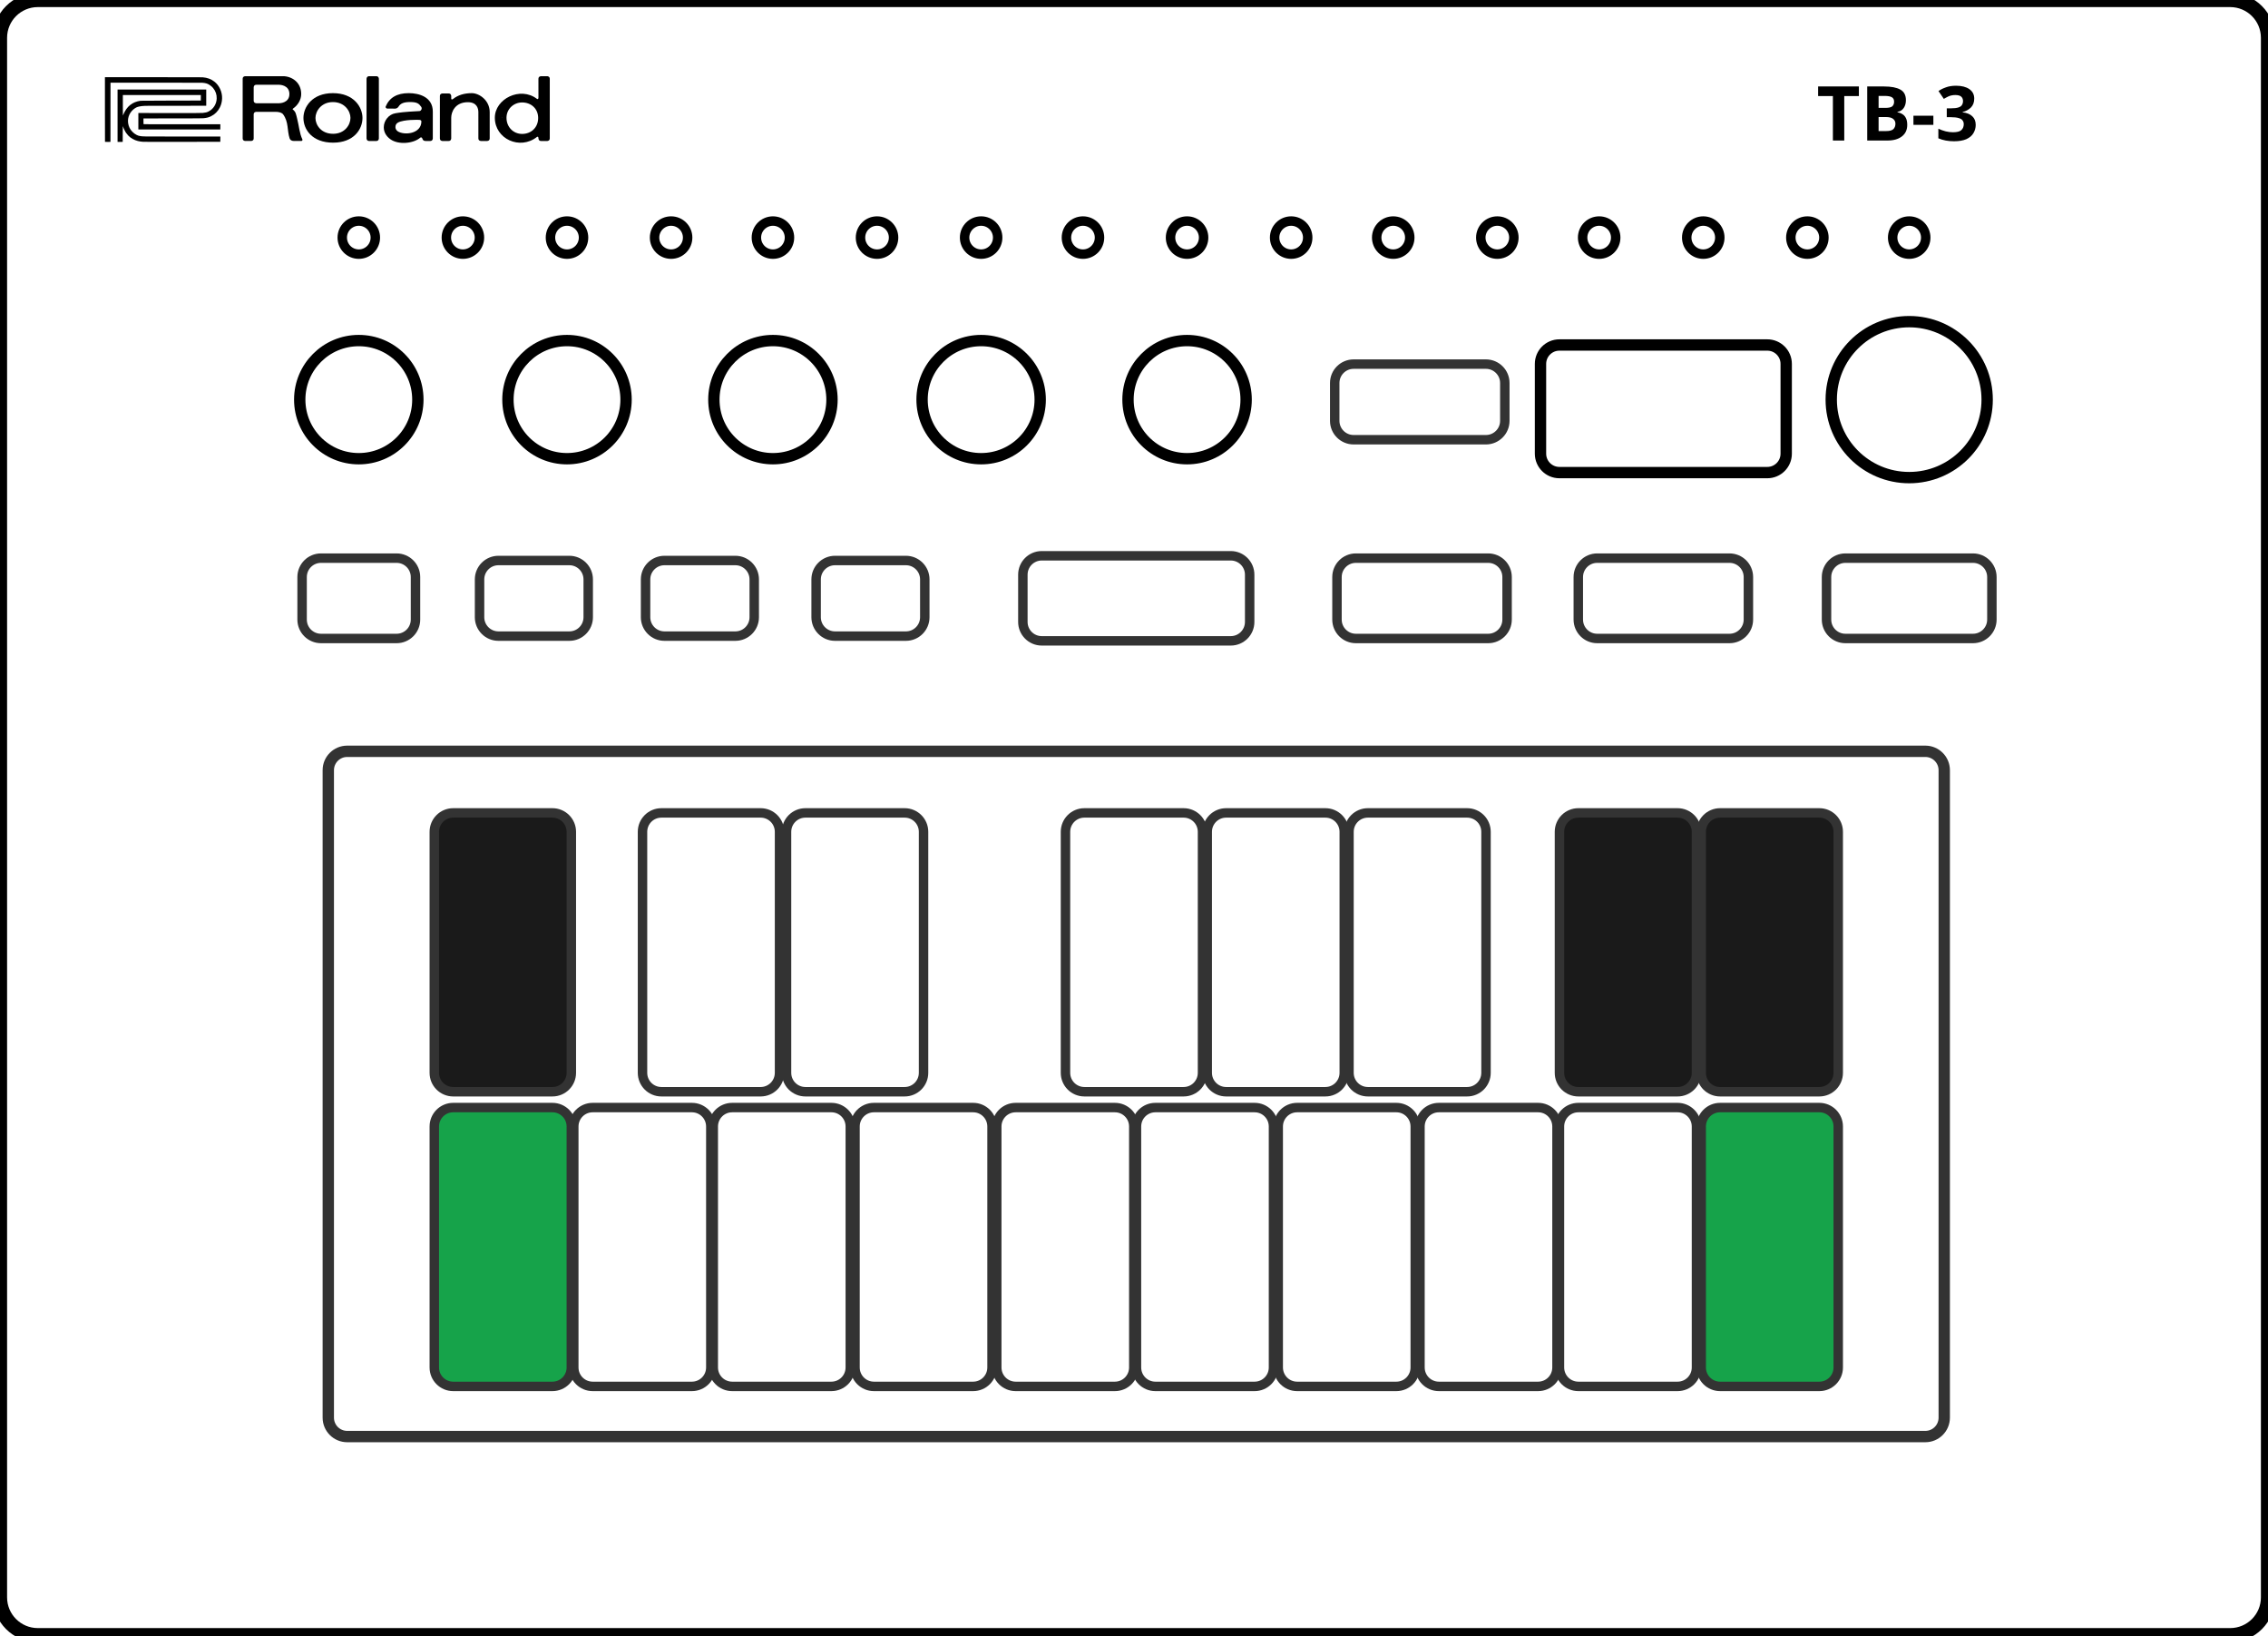
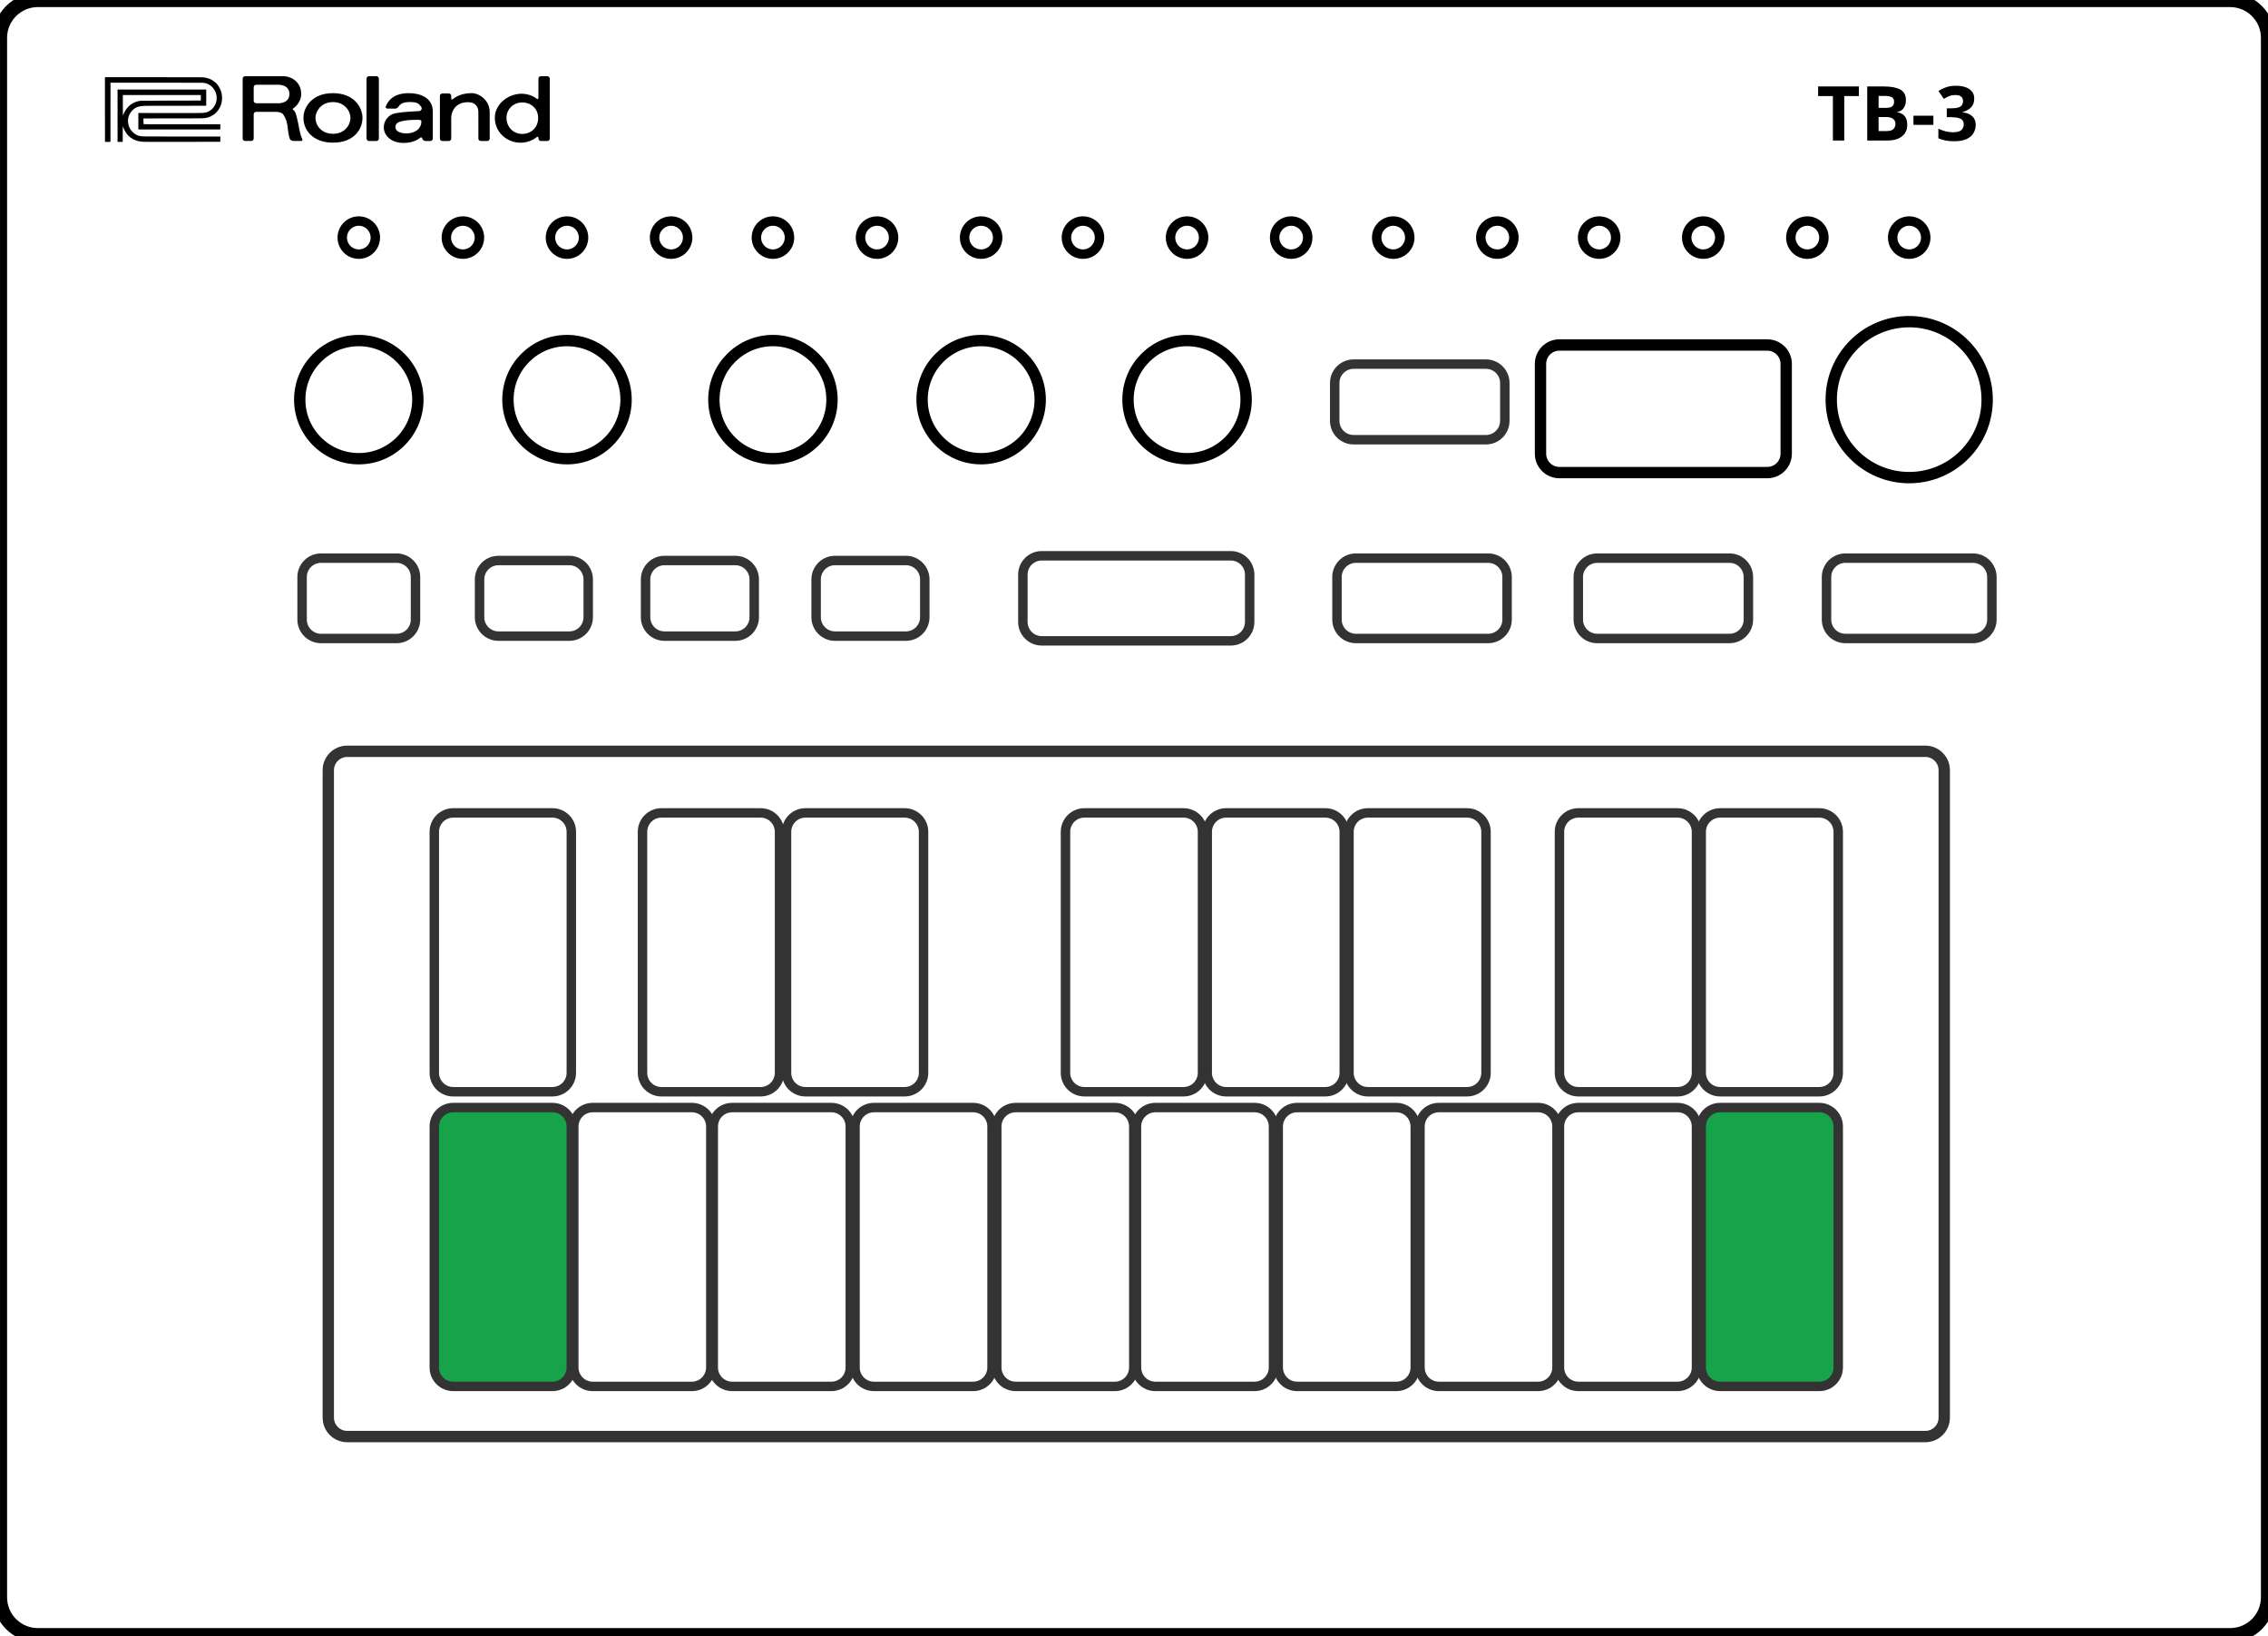
<svg xmlns="http://www.w3.org/2000/svg" baseProfile="full" height="173.0mm" version="1.1" viewBox="0 0 240.0 173.0" width="240.0mm">
  <defs />
  <rect fill="none" height="173.0" rx="4" stroke="#000000" stroke-width="1.5" width="240.0" x="0" y="0" />
  <rect fill="none" height="72.5" rx="2.0" stroke="#333333" stroke-width="1.2" width="171.0" x="34.74" y="79.487" />
  <circle cx="37.968" cy="25.137" fill="none" r="1.75" stroke="#000000" stroke-width="1.0" />
  <circle cx="48.984" cy="25.137" fill="none" r="1.75" stroke="#000000" stroke-width="1.0" />
  <circle cx="60.0" cy="25.137" fill="none" r="1.75" stroke="#000000" stroke-width="1.0" />
  <circle cx="71.016" cy="25.137" fill="none" r="1.75" stroke="#000000" stroke-width="1.0" />
  <circle cx="81.792" cy="25.137" fill="none" r="1.75" stroke="#000000" stroke-width="1.0" />
  <circle cx="92.808" cy="25.137" fill="none" r="1.75" stroke="#000000" stroke-width="1.0" />
  <circle cx="103.824" cy="25.137" fill="none" r="1.75" stroke="#000000" stroke-width="1.0" />
  <circle cx="114.6" cy="25.137" fill="none" r="1.75" stroke="#000000" stroke-width="1.0" />
  <circle cx="125.616" cy="25.137" fill="none" r="1.75" stroke="#000000" stroke-width="1.0" />
  <circle cx="136.632" cy="25.137" fill="none" r="1.75" stroke="#000000" stroke-width="1.0" />
  <circle cx="147.432" cy="25.137" fill="none" r="1.75" stroke="#000000" stroke-width="1.0" />
  <circle cx="158.448" cy="25.137" fill="none" r="1.75" stroke="#000000" stroke-width="1.0" />
  <circle cx="169.224" cy="25.137" fill="none" r="1.75" stroke="#000000" stroke-width="1.0" />
  <circle cx="180.24" cy="25.137" fill="none" r="1.75" stroke="#000000" stroke-width="1.0" />
  <circle cx="191.256" cy="25.137" fill="none" r="1.75" stroke="#000000" stroke-width="1.0" />
  <circle cx="202.032" cy="25.137" fill="none" r="1.75" stroke="#000000" stroke-width="1.0" />
  <circle cx="37.968" cy="42.281" fill="none" r="6.25" stroke="#000000" stroke-width="1.2" />
  <circle cx="60.0" cy="42.281" fill="none" r="6.25" stroke="#000000" stroke-width="1.2" />
  <circle cx="81.792" cy="42.281" fill="none" r="6.25" stroke="#000000" stroke-width="1.2" />
  <circle cx="103.824" cy="42.281" fill="none" r="6.25" stroke="#000000" stroke-width="1.2" />
  <circle cx="125.616" cy="42.281" fill="none" r="6.25" stroke="#000000" stroke-width="1.2" />
  <rect fill="none" height="8.0" rx="2.0" stroke="#333333" stroke-width="1.0" width="18.0" x="141.24" y="38.523" />
  <rect fill="none" height="13.5" rx="2.0" stroke="#000000" stroke-width="1.2" width="26.0" x="163.016" y="36.5" />
  <circle cx="202.032" cy="42.281" fill="none" r="8.25" stroke="#000000" stroke-width="1.2" />
  <rect fill="none" height="8.5" rx="2.0" stroke="#333333" stroke-width="1.0" width="12.0" x="31.968" y="59.051" />
  <rect fill="none" height="8.0" rx="2.0" stroke="#333333" stroke-width="1.0" width="11.5" x="50.746" y="59.301" />
  <rect fill="none" height="8.0" rx="2.0" stroke="#333333" stroke-width="1.0" width="11.5" x="68.314" y="59.301" />
  <rect fill="none" height="8.0" rx="2.0" stroke="#333333" stroke-width="1.0" width="11.5" x="86.362" y="59.301" />
  <rect fill="none" height="9.0" rx="2.0" stroke="#333333" stroke-width="1.0" width="24.0" x="108.24" y="58.801" />
  <rect fill="none" height="8.5" rx="2.0" stroke="#333333" stroke-width="1.0" width="18.0" x="141.48" y="59.051" />
  <rect fill="none" height="8.5" rx="2.0" stroke="#333333" stroke-width="1.0" width="18.0" x="167.016" y="59.051" />
  <rect fill="none" height="8.5" rx="2.0" stroke="#333333" stroke-width="1.0" width="17.5" x="193.282" y="59.051" />
-   <rect fill="#1a1a1a" height="29.5" rx="2.0" stroke="#333333" stroke-width="1.0" width="14.5" x="45.958" y="86.005" />
+   <rect fill="none" height="29.5" rx="2.0" stroke="#333333" stroke-width="1.0" width="14.5" x="45.958" y="86.005" />
  <rect fill="none" height="29.5" rx="2.0" stroke="#333333" stroke-width="1.0" width="14.5" x="67.99" y="86.005" />
  <rect fill="none" height="29.5" rx="2.0" stroke="#333333" stroke-width="1.0" width="14.5" x="83.23" y="86.005" />
  <rect fill="none" height="29.5" rx="2.0" stroke="#333333" stroke-width="1.0" width="14.5" x="112.75" y="86.005" />
  <rect fill="none" height="29.5" rx="2.0" stroke="#333333" stroke-width="1.0" width="14.5" x="127.75" y="86.005" />
  <rect fill="none" height="29.5" rx="2.0" stroke="#333333" stroke-width="1.0" width="14.5" x="142.75" y="86.005" />
-   <rect fill="#1a1a1a" height="29.5" rx="2.0" stroke="#333333" stroke-width="1.0" width="14.5" x="165.022" y="86.005" />
-   <rect fill="#1a1a1a" height="29.5" rx="2.0" stroke="#333333" stroke-width="1.0" width="14.5" x="180.022" y="86.005" />
+   <rect fill="none" height="29.5" rx="2.0" stroke="#333333" stroke-width="1.0" width="14.5" x="165.022" y="86.005" />
+   <rect fill="none" height="29.5" rx="2.0" stroke="#333333" stroke-width="1.0" width="14.5" x="180.022" y="86.005" />
  <rect fill="#16a34a" height="29.5" rx="2.0" stroke="#333333" stroke-width="1.0" width="14.5" x="45.958" y="117.18" />
  <rect fill="none" height="29.5" rx="2.0" stroke="#333333" stroke-width="1.0" width="14.5" x="60.718" y="117.18" />
  <rect fill="none" height="29.5" rx="2.0" stroke="#333333" stroke-width="1.0" width="14.5" x="75.478" y="117.18" />
  <rect fill="none" height="29.5" rx="2.0" stroke="#333333" stroke-width="1.0" width="14.5" x="90.478" y="117.18" />
  <rect fill="none" height="29.5" rx="2.0" stroke="#333333" stroke-width="1.0" width="14.5" x="105.478" y="117.18" />
  <rect fill="none" height="29.5" rx="2.0" stroke="#333333" stroke-width="1.0" width="14.5" x="120.262" y="117.18" />
  <rect fill="none" height="29.5" rx="2.0" stroke="#333333" stroke-width="1.0" width="14.5" x="135.262" y="117.18" />
  <rect fill="none" height="29.5" rx="2.0" stroke="#333333" stroke-width="1.0" width="14.5" x="150.262" y="117.18" />
  <rect fill="none" height="29.5" rx="2.0" stroke="#333333" stroke-width="1.0" width="14.5" x="165.022" y="117.18" />
  <rect fill="#16a34a" height="29.5" rx="2.0" stroke="#333333" stroke-width="1.0" width="14.5" x="180.022" y="117.18" />
  <path d="M 219.76 663.25 L 219.50 747.50 L 164.00 748.03 L 164.00 184.00 L 1119.00 184.00 L 1119.00 357.78 L 1115.26 358.48 C1113.20,358.87 966.16,359.08 788.51,358.96 L 785.10 358.95 C482.49,358.74 455.32,358.72 428.52,361.90 C425.77,362.22 423.03,362.58 420.00,362.98 C387.46,367.22 370.22,372.80 351.89,385.00 C297.53,421.19 269.38,481.30 277.54,543.70 C282.38,580.61 297.92,612.67 323.50,638.53 C338.92,654.11 352.77,664.32 370.81,673.40 C383.96,680.02 393.72,682.95 411.04,685.46 C438.85,689.50 438.78,689.50 674.00,689.62 C799.12,689.69 984.64,689.81 1086.27,689.87 L 1271.03 690.00 L 1270.77 718.25 L 1270.50 746.50 L 865.00 747.20 C600.72,747.66 453.23,747.55 441.50,746.91 C421.44,745.80 399.94,742.59 381.77,737.98 C342.65,728.06 304.41,706.26 278.94,679.37 C273.88,674.02 262.27,659.72 255.92,651.00 C245.40,636.57 228.45,601.74 222.95,583.25 C222.25,580.91 221.31,579.00 220.85,579.00 C220.39,579.00 219.90,616.91 219.76,663.25 ZM 88.00 110.00 L 87.50 747.50 L 58.43 747.76 C42.44,747.91 29.06,747.72 28.68,747.35 C28.31,746.97 28.00,590.14 28.00,398.83 L 28.00 51.00 L 548.25 51.01 C884.33,51.01 1072.57,51.37 1080.00,52.01 C1131.43,56.45 1170.65,70.82 1206.15,98.21 C1259.94,139.73 1292.27,210.48 1289.65,281.00 C1288.36,315.88 1280.80,346.30 1266.00,376.18 C1244.92,418.74 1211.25,452.09 1168.80,472.43 C1144.41,484.12 1126.27,488.82 1090.50,492.71 C1077.03,494.17 1043.23,494.37 759.22,494.69 L 442.95 495.05 L 443.03 525.09 C443.08,541.61 443.36,555.78 443.66,556.57 C444.14,557.81 499.41,558.00 857.62,558.00 L 1271.03 558.00 L 1270.77 585.75 L 1270.50 613.50 L 829.25 613.75 L 388.00 614.00 L 388.00 436.83 L 727.75 437.03 C1035.69,437.20 1068.90,437.07 1082.50,435.59 C1112.78,432.30 1125.31,429.37 1140.50,422.02 C1194.77,395.73 1229.42,342.16 1231.71,281.00 C1233.28,238.85 1219.73,199.51 1192.46,167.00 C1182.63,155.29 1172.99,146.70 1158.99,137.20 C1133.10,119.64 1115.12,113.92 1076.60,110.98 C1068.41,110.36 885.86,110.00 575.86,110.00 ZM 221.00 353.67 C221.00,414.38 221.20,463.89 221.45,463.89 L 221.45 463.89 C221.69,463.64 223.96,458.52 226.48,452.50 C244.51,409.46 269.88,374.00 299.30,350.73 C330.85,325.77 367.21,310.92 411.84,304.76 C417.01,304.05 523.66,303.51 740.00,303.10 L 1060.50 302.50 L 1061.03 243.00 L 221.00 243.00 Z" fill="#000000" fill-rule="nonzero" stroke="none" stroke-linecap="round" stroke-linejoin="round" stroke-width="0" transform="translate(10.82888 7.665643) scale(0.009825674)" />
  <path d="m192 22.717-3e-3 71.215c0.014 0.012 0.021 3.108 3.123 3.108h8.514c3.104 0 3.097-3.097 3.097-3.097l7e-3 -71.229c0-4e-3 0-3.105-3.104-3.105h-8.514c-3.11 3e-3 -3.11 3.101-3.12 3.108z" fill="#000000" fill-rule="nonzero" stroke="none" stroke-linecap="round" stroke-linejoin="round" stroke-width="0" transform="translate(21.79224 6.326583) scale(0.08851777)" />
  <path d="m226.54 80.726c0.057 1.711 1.092 3.644 2.73 4.721 7.812 5.135 28.24 3.12 28.299-11.791 4e-3 -1.128-1.158-1.713-1.963-1.819-1.592-0.208-18.885-0.579-25.896 3.116-2.353 1.234-3.247 3.251-3.17 5.773 0 0-13.93 0.046-13.93 0-0.059-7.937 5.972-15.571 13.881-16.822 5.457-0.866 8.865-1.61 28.895-2.633 1.322-0.062 3.668-2.627 1.941-5.089-2.697-3.833-4.887-5.694-13.207-5.694-7.514 0-11.523 1.547-14.012 5.691-0.473 0.799-2.106 2.174-3.745 2.174l-9.525-0.028c-1.127 0-2.427-1.322-1.974-2.408 4.456-10.754 13.583-16.053 27.559-16.064 12.492-4e-3 28.797 4.625 28.797 22.052l-0.01 32.04c0.01 0 0 3.097-3.096 3.097 0 0-3.938 4e-3 -5.074 0-2.49 0-3.625-0.6-4.424-3.108-0.318-0.993-1.453-1.694-2.439-0.839-8.137 7.08-25.973 8.734-35.584 1.928-5.542-3.929-7.982-9.089-7.982-14.295 0-2e-3 13.929-0.016 13.929-2e-3z" fill="#000000" fill-rule="nonzero" stroke="none" stroke-linecap="round" stroke-linejoin="round" stroke-width="0" transform="translate(21.79224 6.326583) scale(0.08851777)" />
  <path d="m339.24 93.937v-31.404c0-14.047-12.393-22.662-21.455-22.662-8.996 0-16.639 2.346-22.539 7.087-0.518 0.426-1.988 0.887-1.988-0.408l-0.02-3.219s-8e-3 -3.102-3.107-3.1l-7.338-2e-3s-3.104 0-3.102 3.088l-8e-3 50.626c6e-3 3.097 3.107 3.104 3.107 3.104l7.348-7e-3c3.092 0 3.092-3.097 3.078-3.108l0.014-24.737c0-6.838 4.621-18.516 19.84-18.516 10.881 0 12.611 7.476 12.611 11.854l0.014 31.41c6e-3 3.101 3.109 3.094 3.109 3.094l7.35 3e-3s3.098 0 3.086-3.103z" fill="#000000" fill-rule="nonzero" stroke="none" stroke-linecap="round" stroke-linejoin="round" stroke-width="0" transform="translate(21.79224 6.326583) scale(0.08851777)" />
  <path d="m214.85 55.893c-0.018 0.105-0.029 0.213-0.029 0.321" fill="#000000" fill-rule="nonzero" stroke="none" stroke-linecap="round" stroke-linejoin="round" stroke-width="0" transform="translate(21.79224 6.326583) scale(0.08851777)" />
  <path d="m152.04 99.038c24.747 0 35.121-16.011 35.107-29.575-0.019-12.993-10.425-29.6-35.321-29.604-24.87-7e-3 -35.262 16.564-35.262 29.615 0 13.823 10.499 29.564 35.476 29.564v-10.596c-14.479 0-21.105-10.695-21.105-18.894 0-8.192 6.938-19.016 20.898-19.016 13.959 0 20.938 10.759 20.938 18.946 0 8.285-6.829 18.963-20.731 18.963z" fill="#000000" fill-rule="nonzero" stroke="none" stroke-linecap="round" stroke-linejoin="round" stroke-width="0" transform="translate(21.79224 6.326583) scale(0.08851777)" />
  <path d="m359.31 69.342c0 10.951 8.088 19.255 18.688 19.251 10.609-4e-3 19.193-7.47 19.162-19.099-0.027-11.261-8.574-18.518-19.174-18.518-9.897 1e-3 -18.684 7.551-18.676 18.366l-13.938-0.019c-0.053-22.616 30.334-37.896 50.33-22.628 0.908 0.695 1.773 0.143 1.795-1.485l-0.014-22.489c0.023-3.112 3.127-3.106 3.127-3.106h7.35s3.088-2e-3 3.088 3.096v71.222c0 3.108-3.08 3.108-3.08 3.108h-7.357c-3.092 0-3.107-3.097-3.104-3.332 0.012-1.628-0.91-2.198-1.805-1.488-20.305 16.037-50.271 2.4-50.33-22.896z" fill="#000000" fill-rule="nonzero" stroke="none" stroke-linecap="round" stroke-linejoin="round" stroke-width="0" transform="translate(21.79224 6.326583) scale(0.08851777)" />
  <path d="m60.187 62.19 3e-3 -10.268c0.169-4e-3 -3.097-4e-3 -3.097-3.1-0.011-3.797 0-15.876 0-15.876s0-3.096 3.097-3.096h27.488s12.088 0.021 12.096 11.039c7e-3 11.052-12.096 11.028-12.096 11.025l-27.488 9e-3v10.268l23.03-5e-3c4.072 0 7.552 0.916 9.127 3.101 6.704 9.306 4.49 18.815 7.705 28.625 0.568 1.724 2.172 3.116 5.115 3.116l8.987-0.021c0.844 7e-3 1.472-1.143 1.222-1.677-3.707-7.849-4.001-16.025-6.444-25.395-1.35-5.188-1.393-7.661-5.236-10.679-0.214-0.166 0.136-0.763 0.586-1.075 5.608-3.921 9.602-10.315 9.602-17.294 0-14.273-11.63-21.298-21.807-21.293l-45.056 6e-3s-3.098 0-3.098 3.09l-0.011 71.221c0.015 3.133 3.129 3.107 3.129 3.107l6.955-5e-3s3.097 5e-3 3.097-3.103c0-5.062-0.021-21.448-7e-3 -28.632 7e-3 -3.096 3.101-3.088 3.101-3.088z" fill="#000000" fill-rule="nonzero" stroke="none" stroke-linecap="round" stroke-linejoin="round" stroke-width="0" transform="translate(21.79224 6.326583) scale(0.08851777)" />
  <text class="printed-text" dominant-baseline="central" fill="#000000" font-family="sans-serif" font-size="8.0" font-weight="bold" lengthAdjust="spacingAndGlyphs" text-anchor="start" textLength="37.0" x="192.24" y="11.764">TB-3</text>
</svg>
